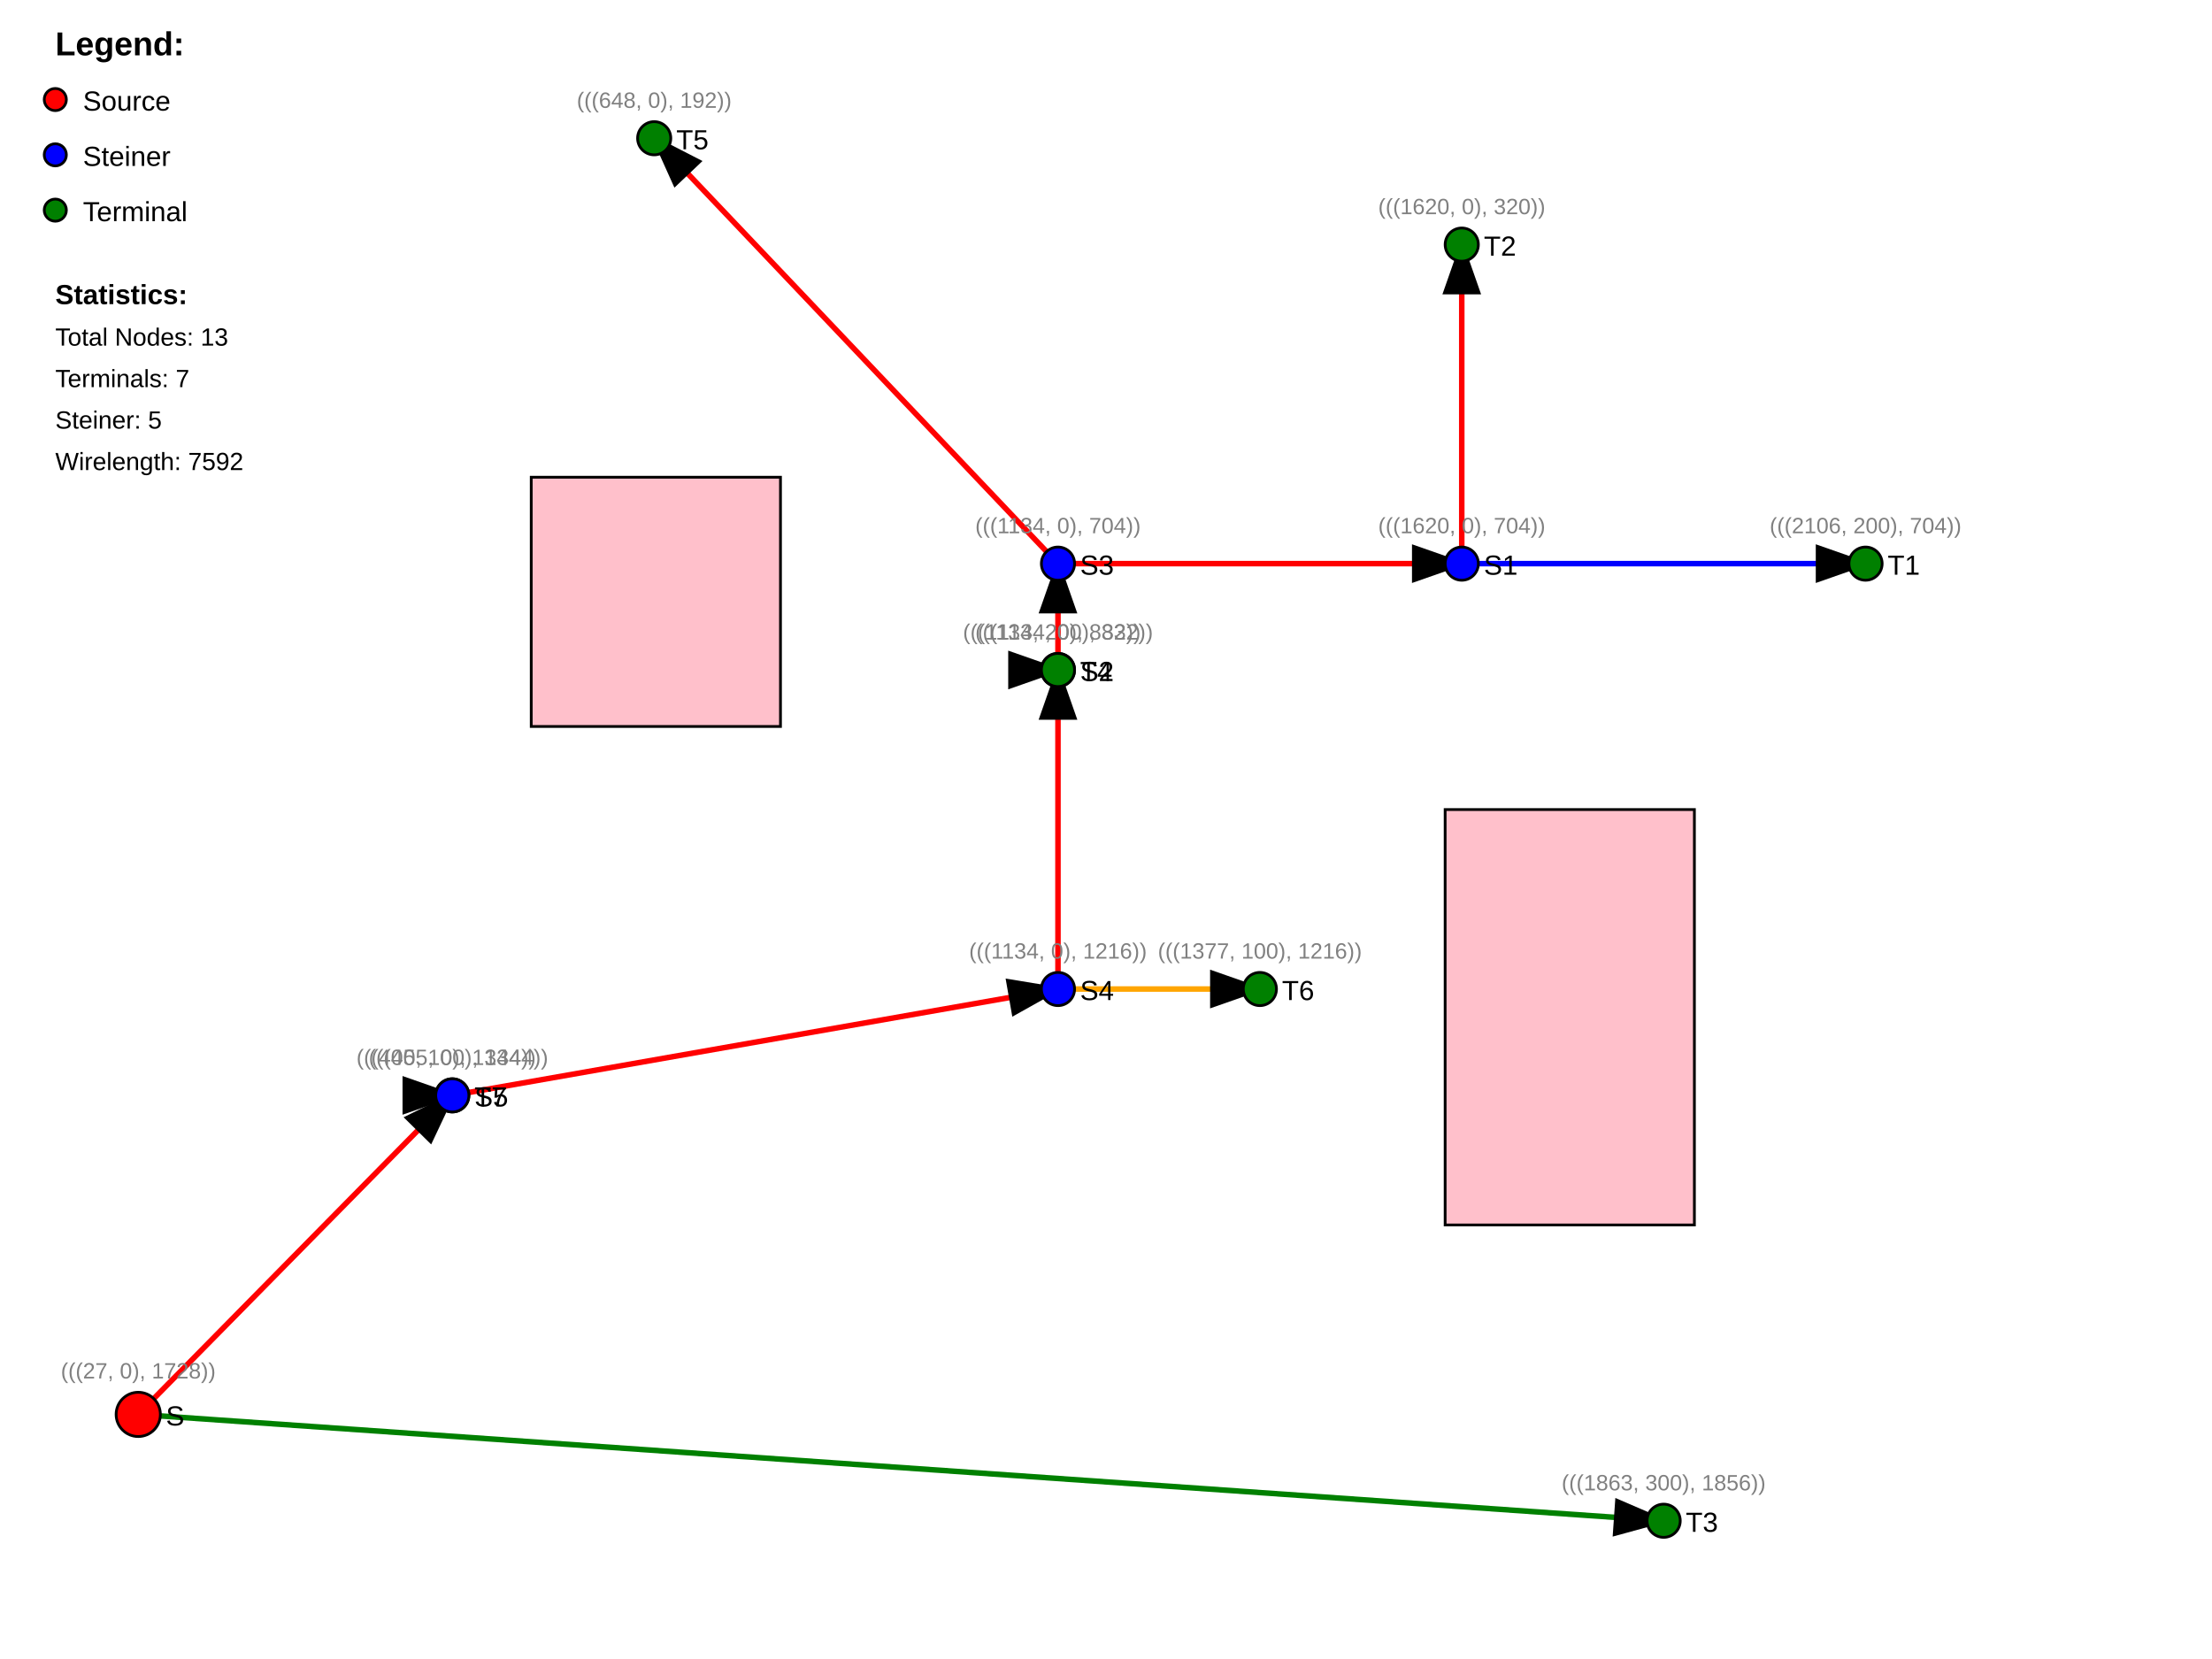
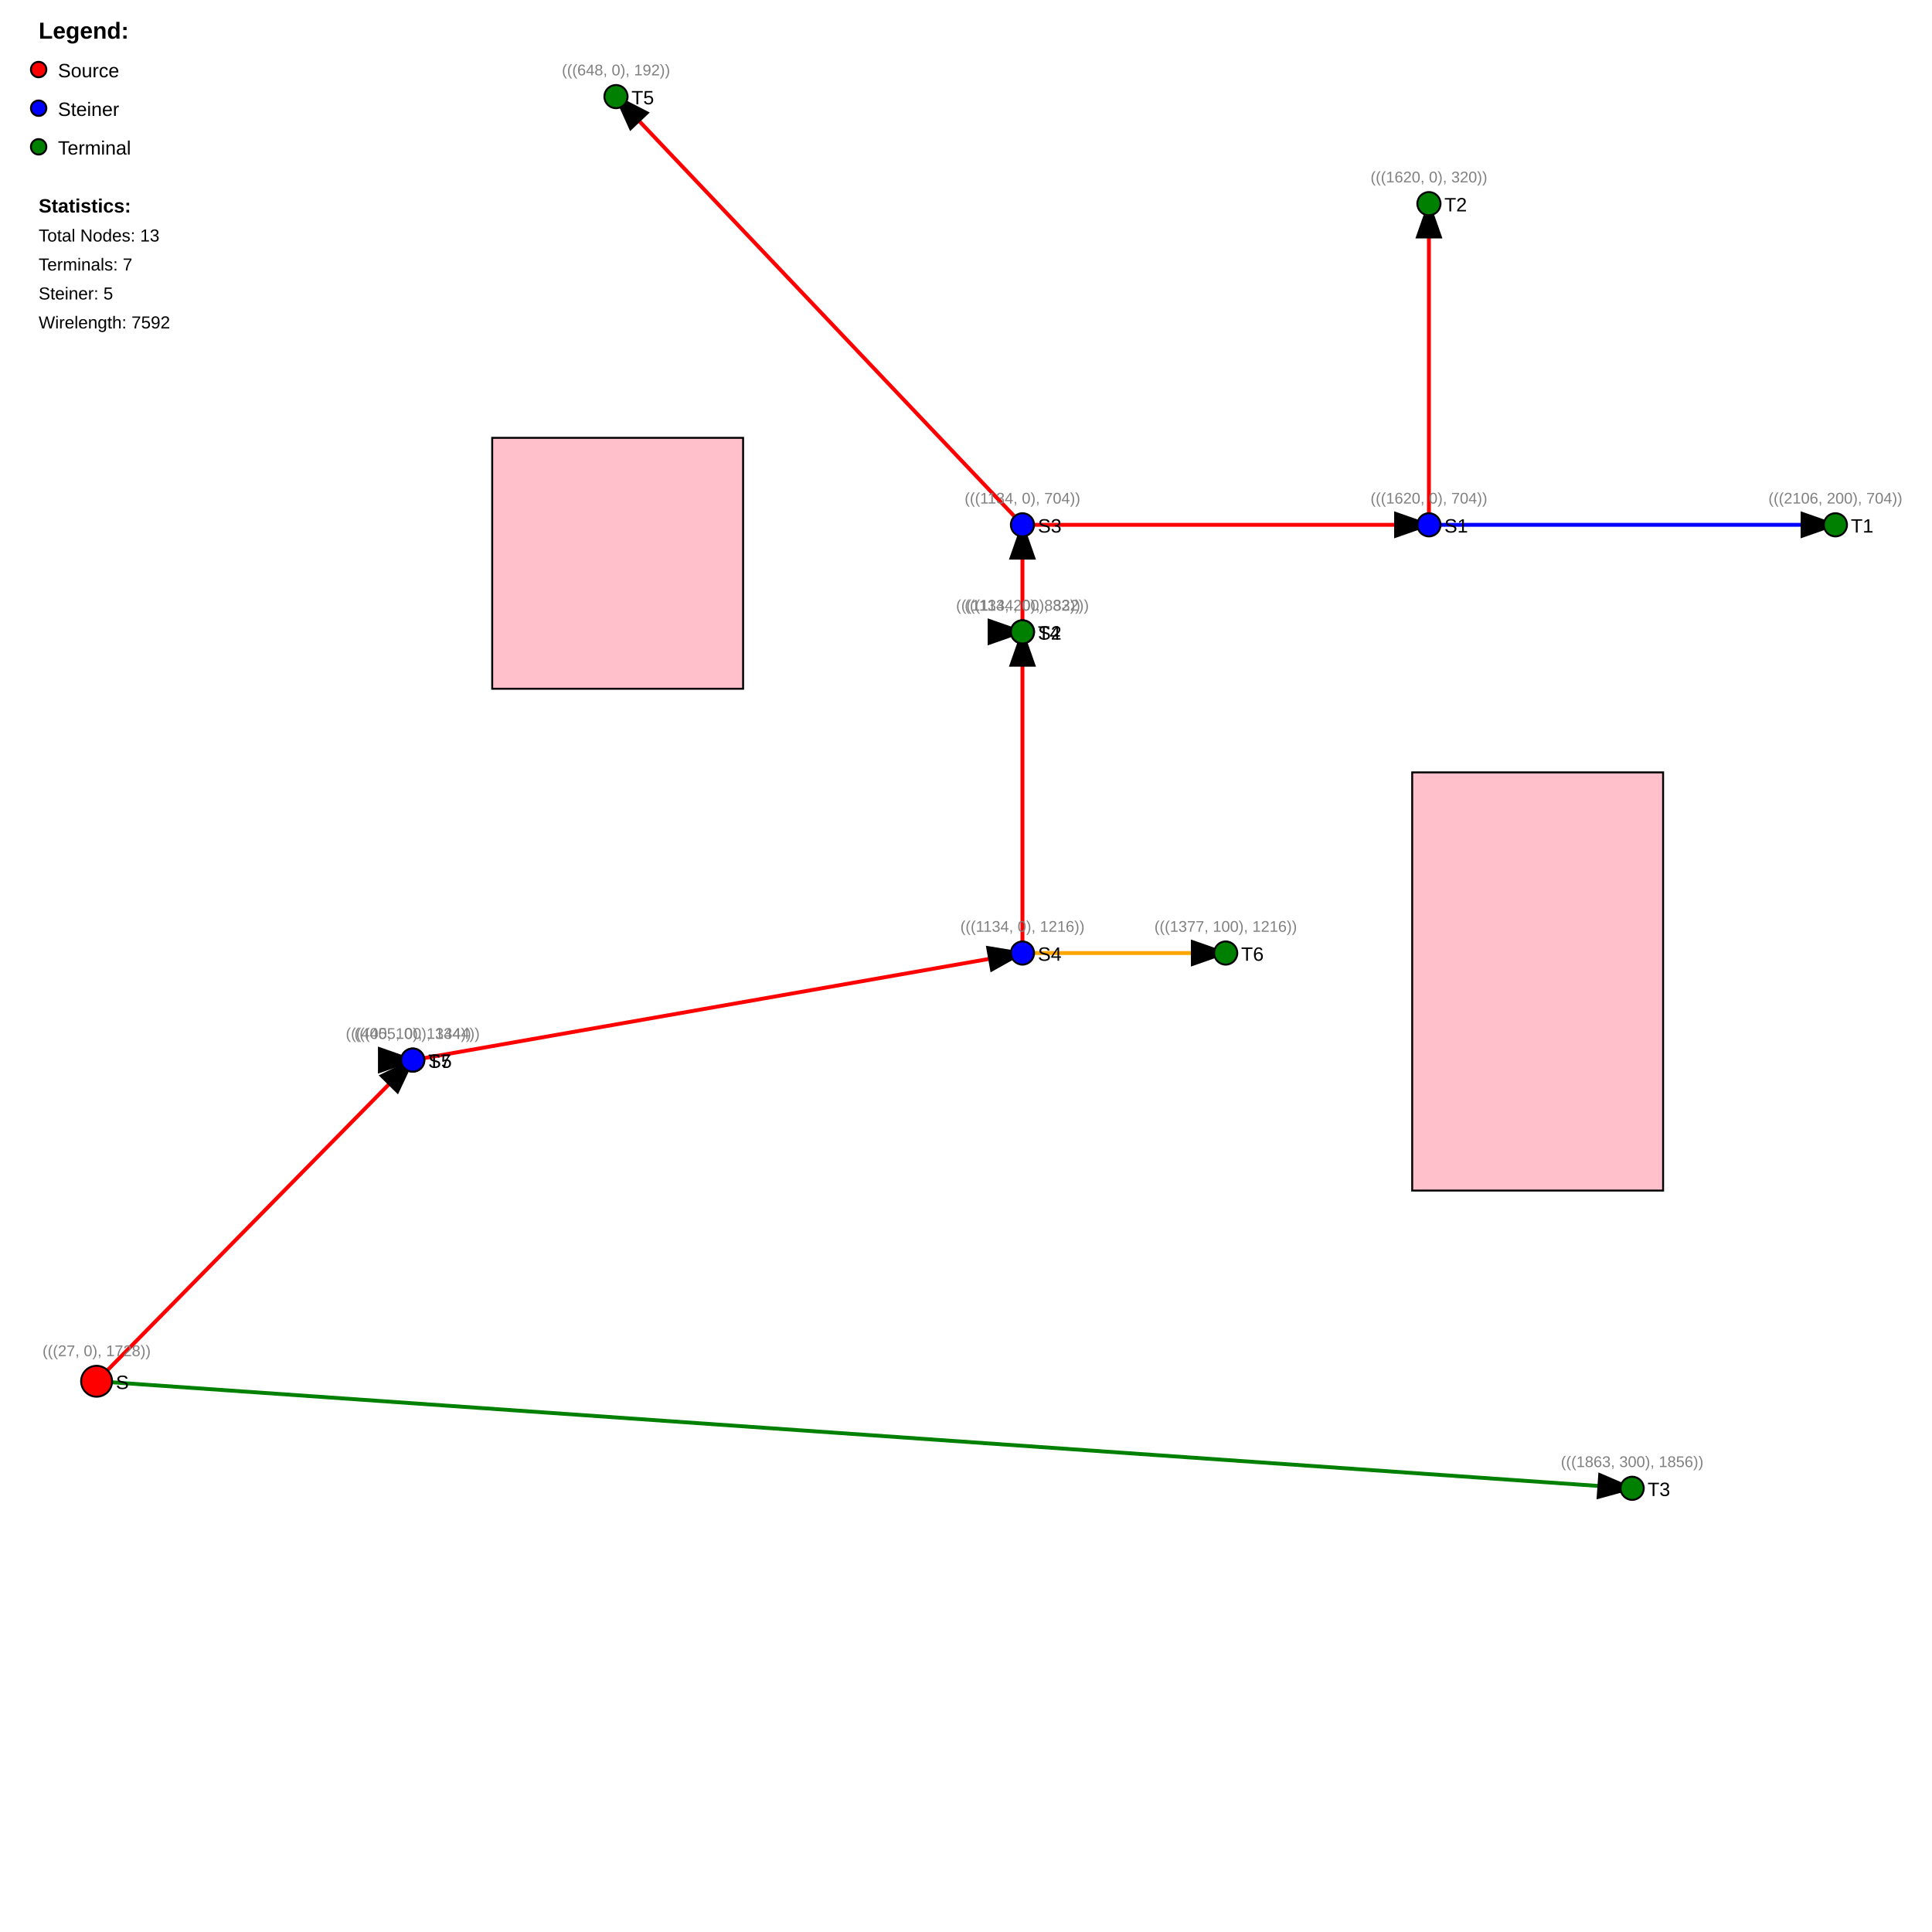
- <svg xmlns="http://www.w3.org/2000/svg" width="800" height="600">
+ <svg xmlns="http://www.w3.org/2000/svg" width="1000" height="1000">
  <rect width="100%" height="100%" fill="white" />
  <defs>
    <marker id="arrowhead" markerWidth="10" markerHeight="7" refX="9" refY="3.5" orient="auto">
      <polygon points="0 0, 10 3.5, 0 7" fill="black" />
    </marker>
  </defs>
-   <line x1="50" y1="511.538" x2="601.683" y2="550" stroke="green" stroke-width="2" marker-end="url(#arrowhead)" />
-   <line x1="50" y1="511.538" x2="163.582" y2="396.154" stroke="red" stroke-width="2" marker-end="url(#arrowhead)" />
-   <line x1="163.582" y1="396.154" x2="382.632" y2="357.692" stroke="red" stroke-width="2" marker-end="url(#arrowhead)" />
-   <line x1="382.632" y1="357.692" x2="382.632" y2="242.308" stroke="red" stroke-width="2" marker-end="url(#arrowhead)" />
-   <line x1="382.632" y1="242.308" x2="382.632" y2="242.308" stroke="blue" stroke-width="2" marker-end="url(#arrowhead)" />
-   <line x1="382.632" y1="242.308" x2="382.632" y2="203.846" stroke="red" stroke-width="2" marker-end="url(#arrowhead)" />
-   <line x1="382.632" y1="203.846" x2="528.666" y2="203.846" stroke="red" stroke-width="2" marker-end="url(#arrowhead)" />
-   <line x1="528.666" y1="203.846" x2="674.7" y2="203.846" stroke="blue" stroke-width="2" marker-end="url(#arrowhead)" />
-   <line x1="528.666" y1="203.846" x2="528.666" y2="88.462" stroke="red" stroke-width="2" marker-end="url(#arrowhead)" />
-   <line x1="382.632" y1="203.846" x2="236.599" y2="50" stroke="red" stroke-width="2" marker-end="url(#arrowhead)" />
-   <line x1="382.632" y1="357.692" x2="455.649" y2="357.692" stroke="orange" stroke-width="2" marker-end="url(#arrowhead)" />
-   <line x1="163.582" y1="396.154" x2="163.582" y2="396.154" stroke="orange" stroke-width="2" marker-end="url(#arrowhead)" />
-   <rect x="522.656" y="292.788" width="90.144" height="150.24" fill="pink" stroke="black" stroke-width="1" />
-   <rect x="192.127" y="172.596" width="90.144" height="90.144" fill="pink" stroke="black" stroke-width="1" />
-   <circle cx="382.632" cy="242.308" r="6" fill="blue" stroke="black" stroke-width="1" />
-   <text x="390.632" y="246.308" font-family="Arial" font-size="10" fill="black">S2</text>
-   <text x="382.632" y="231.308" font-family="Arial" font-size="8" fill="gray" text-anchor="middle">(((1134, 0), 832))</text>
-   <circle cx="528.666" cy="88.462" r="6" fill="green" stroke="black" stroke-width="1" />
-   <text x="536.666" y="92.462" font-family="Arial" font-size="10" fill="black">T2</text>
-   <text x="528.666" y="77.462" font-family="Arial" font-size="8" fill="gray" text-anchor="middle">(((1620, 0), 320))</text>
-   <circle cx="50" cy="511.538" r="8" fill="red" stroke="black" stroke-width="1" />
-   <text x="60" y="515.538" font-family="Arial" font-size="10" fill="black">S</text>
-   <text x="50" y="498.538" font-family="Arial" font-size="8" fill="gray" text-anchor="middle">(((27, 0), 1728))</text>
-   <circle cx="528.666" cy="203.846" r="6" fill="blue" stroke="black" stroke-width="1" />
-   <text x="536.666" y="207.846" font-family="Arial" font-size="10" fill="black">S1</text>
-   <text x="528.666" y="192.846" font-family="Arial" font-size="8" fill="gray" text-anchor="middle">(((1620, 0), 704))</text>
-   <circle cx="674.7" cy="203.846" r="6" fill="green" stroke="black" stroke-width="1" />
-   <text x="682.7" y="207.846" font-family="Arial" font-size="10" fill="black">T1</text>
-   <text x="674.7" y="192.846" font-family="Arial" font-size="8" fill="gray" text-anchor="middle">(((2106, 200), 704))</text>
-   <circle cx="601.683" cy="550" r="6" fill="green" stroke="black" stroke-width="1" />
-   <text x="609.683" y="554" font-family="Arial" font-size="10" fill="black">T3</text>
-   <text x="601.683" y="539" font-family="Arial" font-size="8" fill="gray" text-anchor="middle">(((1863, 300), 1856))</text>
-   <circle cx="382.632" cy="242.308" r="6" fill="green" stroke="black" stroke-width="1" />
-   <text x="390.632" y="246.308" font-family="Arial" font-size="10" fill="black">T4</text>
-   <text x="382.632" y="231.308" font-family="Arial" font-size="8" fill="gray" text-anchor="middle">(((1134, 200), 832))</text>
-   <circle cx="236.599" cy="50" r="6" fill="green" stroke="black" stroke-width="1" />
-   <text x="244.599" y="54" font-family="Arial" font-size="10" fill="black">T5</text>
-   <text x="236.599" y="39" font-family="Arial" font-size="8" fill="gray" text-anchor="middle">(((648, 0), 192))</text>
-   <circle cx="382.632" cy="203.846" r="6" fill="blue" stroke="black" stroke-width="1" />
-   <text x="390.632" y="207.846" font-family="Arial" font-size="10" fill="black">S3</text>
-   <text x="382.632" y="192.846" font-family="Arial" font-size="8" fill="gray" text-anchor="middle">(((1134, 0), 704))</text>
-   <circle cx="455.649" cy="357.692" r="6" fill="green" stroke="black" stroke-width="1" />
-   <text x="463.649" y="361.692" font-family="Arial" font-size="10" fill="black">T6</text>
-   <text x="455.649" y="346.692" font-family="Arial" font-size="8" fill="gray" text-anchor="middle">(((1377, 100), 1216))</text>
-   <circle cx="382.632" cy="357.692" r="6" fill="blue" stroke="black" stroke-width="1" />
-   <text x="390.632" y="361.692" font-family="Arial" font-size="10" fill="black">S4</text>
-   <text x="382.632" y="346.692" font-family="Arial" font-size="8" fill="gray" text-anchor="middle">(((1134, 0), 1216))</text>
-   <circle cx="163.582" cy="396.154" r="6" fill="green" stroke="black" stroke-width="1" />
-   <text x="171.582" y="400.154" font-family="Arial" font-size="10" fill="black">T7</text>
-   <text x="163.582" y="385.154" font-family="Arial" font-size="8" fill="gray" text-anchor="middle">(((405, 100), 1344))</text>
-   <circle cx="163.582" cy="396.154" r="6" fill="blue" stroke="black" stroke-width="1" />
-   <text x="171.582" y="400.154" font-family="Arial" font-size="10" fill="black">S5</text>
-   <text x="163.582" y="385.154" font-family="Arial" font-size="8" fill="gray" text-anchor="middle">(((405, 0), 1344))</text>
+   <line x1="50" y1="714.935" x2="844.805" y2="770.346" stroke="green" stroke-width="2" marker-end="url(#arrowhead)" />
+   <line x1="50" y1="714.935" x2="213.636" y2="548.701" stroke="red" stroke-width="2" marker-end="url(#arrowhead)" />
+   <line x1="213.636" y1="548.701" x2="529.221" y2="493.29" stroke="red" stroke-width="2" marker-end="url(#arrowhead)" />
+   <line x1="529.221" y1="493.29" x2="529.221" y2="327.056" stroke="red" stroke-width="2" marker-end="url(#arrowhead)" />
+   <line x1="529.221" y1="327.056" x2="529.221" y2="327.056" stroke="blue" stroke-width="2" marker-end="url(#arrowhead)" />
+   <line x1="529.221" y1="327.056" x2="529.221" y2="271.645" stroke="red" stroke-width="2" marker-end="url(#arrowhead)" />
+   <line x1="529.221" y1="271.645" x2="739.61" y2="271.645" stroke="red" stroke-width="2" marker-end="url(#arrowhead)" />
+   <line x1="739.61" y1="271.645" x2="950" y2="271.645" stroke="blue" stroke-width="2" marker-end="url(#arrowhead)" />
+   <line x1="739.61" y1="271.645" x2="739.61" y2="105.411" stroke="red" stroke-width="2" marker-end="url(#arrowhead)" />
+   <line x1="529.221" y1="271.645" x2="318.831" y2="50" stroke="red" stroke-width="2" marker-end="url(#arrowhead)" />
+   <line x1="529.221" y1="493.29" x2="634.416" y2="493.29" stroke="orange" stroke-width="2" marker-end="url(#arrowhead)" />
+   <line x1="213.636" y1="548.701" x2="213.636" y2="548.701" stroke="orange" stroke-width="2" marker-end="url(#arrowhead)" />
+   <rect x="730.952" y="399.784" width="129.87" height="216.45" fill="pink" stroke="black" stroke-width="1" />
+   <rect x="254.762" y="226.623" width="129.87" height="129.87" fill="pink" stroke="black" stroke-width="1" />
+   <circle cx="529.221" cy="327.056" r="6" fill="blue" stroke="black" stroke-width="1" />
+   <text x="537.221" y="331.056" font-family="Arial" font-size="10" fill="black">S2</text>
+   <text x="529.221" y="316.056" font-family="Arial" font-size="8" fill="gray" text-anchor="middle">(((1134, 0), 832))</text>
+   <circle cx="739.61" cy="105.411" r="6" fill="green" stroke="black" stroke-width="1" />
+   <text x="747.61" y="109.411" font-family="Arial" font-size="10" fill="black">T2</text>
+   <text x="739.61" y="94.411" font-family="Arial" font-size="8" fill="gray" text-anchor="middle">(((1620, 0), 320))</text>
+   <circle cx="50" cy="714.935" r="8" fill="red" stroke="black" stroke-width="1" />
+   <text x="60" y="718.935" font-family="Arial" font-size="10" fill="black">S</text>
+   <text x="50" y="701.935" font-family="Arial" font-size="8" fill="gray" text-anchor="middle">(((27, 0), 1728))</text>
+   <circle cx="739.61" cy="271.645" r="6" fill="blue" stroke="black" stroke-width="1" />
+   <text x="747.61" y="275.645" font-family="Arial" font-size="10" fill="black">S1</text>
+   <text x="739.61" y="260.645" font-family="Arial" font-size="8" fill="gray" text-anchor="middle">(((1620, 0), 704))</text>
+   <circle cx="950" cy="271.645" r="6" fill="green" stroke="black" stroke-width="1" />
+   <text x="958" y="275.645" font-family="Arial" font-size="10" fill="black">T1</text>
+   <text x="950" y="260.645" font-family="Arial" font-size="8" fill="gray" text-anchor="middle">(((2106, 200), 704))</text>
+   <circle cx="844.805" cy="770.346" r="6" fill="green" stroke="black" stroke-width="1" />
+   <text x="852.805" y="774.346" font-family="Arial" font-size="10" fill="black">T3</text>
+   <text x="844.805" y="759.346" font-family="Arial" font-size="8" fill="gray" text-anchor="middle">(((1863, 300), 1856))</text>
+   <circle cx="529.221" cy="327.056" r="6" fill="green" stroke="black" stroke-width="1" />
+   <text x="537.221" y="331.056" font-family="Arial" font-size="10" fill="black">T4</text>
+   <text x="529.221" y="316.056" font-family="Arial" font-size="8" fill="gray" text-anchor="middle">(((1134, 200), 832))</text>
+   <circle cx="318.831" cy="50" r="6" fill="green" stroke="black" stroke-width="1" />
+   <text x="326.831" y="54" font-family="Arial" font-size="10" fill="black">T5</text>
+   <text x="318.831" y="39" font-family="Arial" font-size="8" fill="gray" text-anchor="middle">(((648, 0), 192))</text>
+   <circle cx="529.221" cy="271.645" r="6" fill="blue" stroke="black" stroke-width="1" />
+   <text x="537.221" y="275.645" font-family="Arial" font-size="10" fill="black">S3</text>
+   <text x="529.221" y="260.645" font-family="Arial" font-size="8" fill="gray" text-anchor="middle">(((1134, 0), 704))</text>
+   <circle cx="634.416" cy="493.29" r="6" fill="green" stroke="black" stroke-width="1" />
+   <text x="642.416" y="497.29" font-family="Arial" font-size="10" fill="black">T6</text>
+   <text x="634.416" y="482.29" font-family="Arial" font-size="8" fill="gray" text-anchor="middle">(((1377, 100), 1216))</text>
+   <circle cx="529.221" cy="493.29" r="6" fill="blue" stroke="black" stroke-width="1" />
+   <text x="537.221" y="497.29" font-family="Arial" font-size="10" fill="black">S4</text>
+   <text x="529.221" y="482.29" font-family="Arial" font-size="8" fill="gray" text-anchor="middle">(((1134, 0), 1216))</text>
+   <circle cx="213.636" cy="548.701" r="6" fill="green" stroke="black" stroke-width="1" />
+   <text x="221.636" y="552.701" font-family="Arial" font-size="10" fill="black">T7</text>
+   <text x="213.636" y="537.701" font-family="Arial" font-size="8" fill="gray" text-anchor="middle">(((405, 100), 1344))</text>
+   <circle cx="213.636" cy="548.701" r="6" fill="blue" stroke="black" stroke-width="1" />
+   <text x="221.636" y="552.701" font-family="Arial" font-size="10" fill="black">S5</text>
+   <text x="213.636" y="537.701" font-family="Arial" font-size="8" fill="gray" text-anchor="middle">(((405, 0), 1344))</text>
  <text x="20" y="20" font-family="Arial" font-size="12" font-weight="bold">Legend:</text>
  <circle cx="20" cy="36" r="4" fill="red" stroke="black" />
  <text x="30" y="40" font-family="Arial" font-size="10">Source</text>
  <circle cx="20" cy="56" r="4" fill="blue" stroke="black" />
  <text x="30" y="60" font-family="Arial" font-size="10">Steiner</text>
  <circle cx="20" cy="76" r="4" fill="green" stroke="black" />
  <text x="30" y="80" font-family="Arial" font-size="10">Terminal</text>
  <text x="20" y="110" font-family="Arial" font-size="10" font-weight="bold">Statistics:</text>
  <text x="20" y="125" font-family="Arial" font-size="9">Total Nodes: 13</text>
  <text x="20" y="140" font-family="Arial" font-size="9">Terminals: 7</text>
  <text x="20" y="155" font-family="Arial" font-size="9">Steiner: 5</text>
  <text x="20" y="170" font-family="Arial" font-size="9">Wirelength: 7592</text>
</svg>
